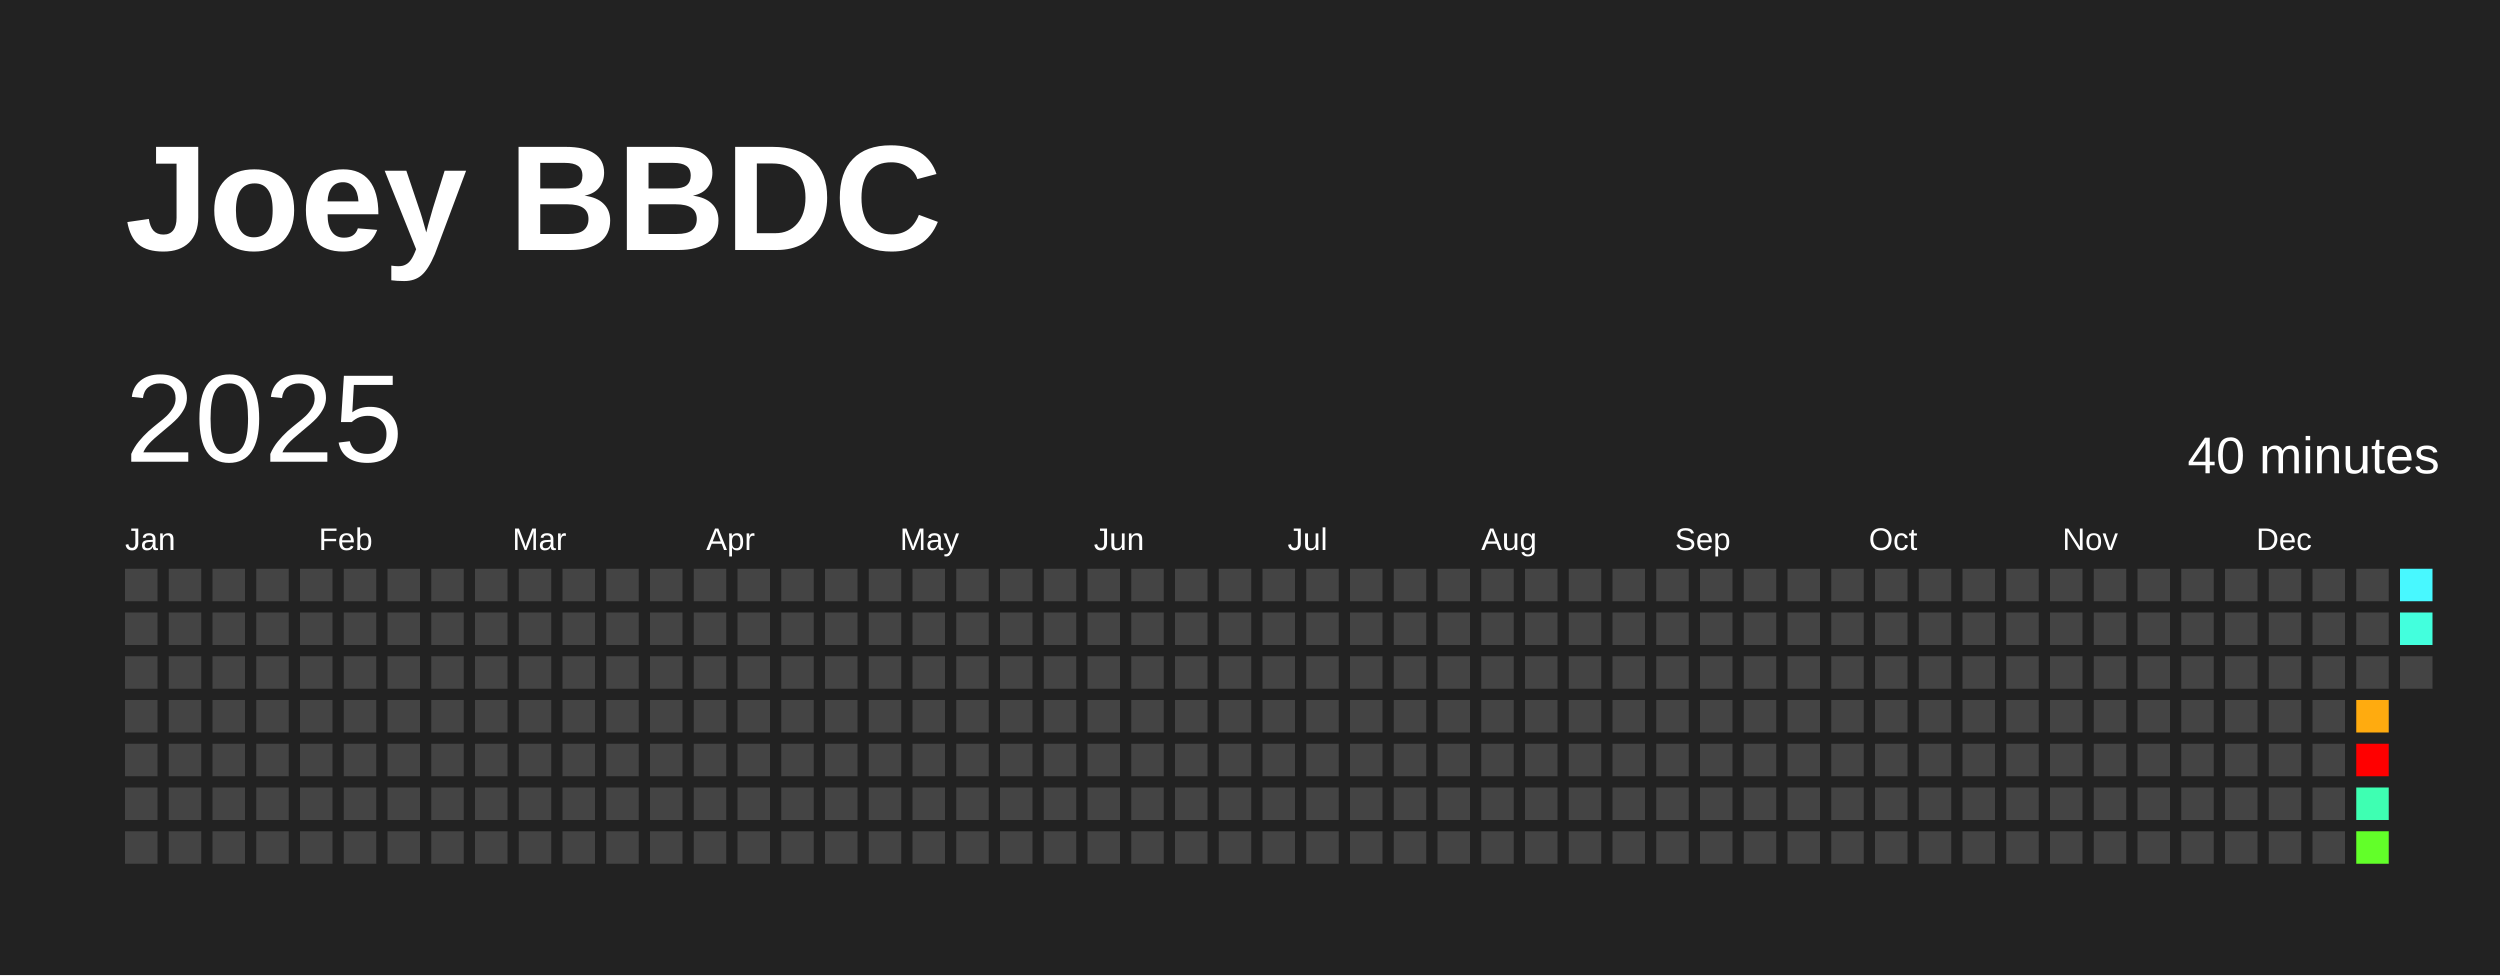
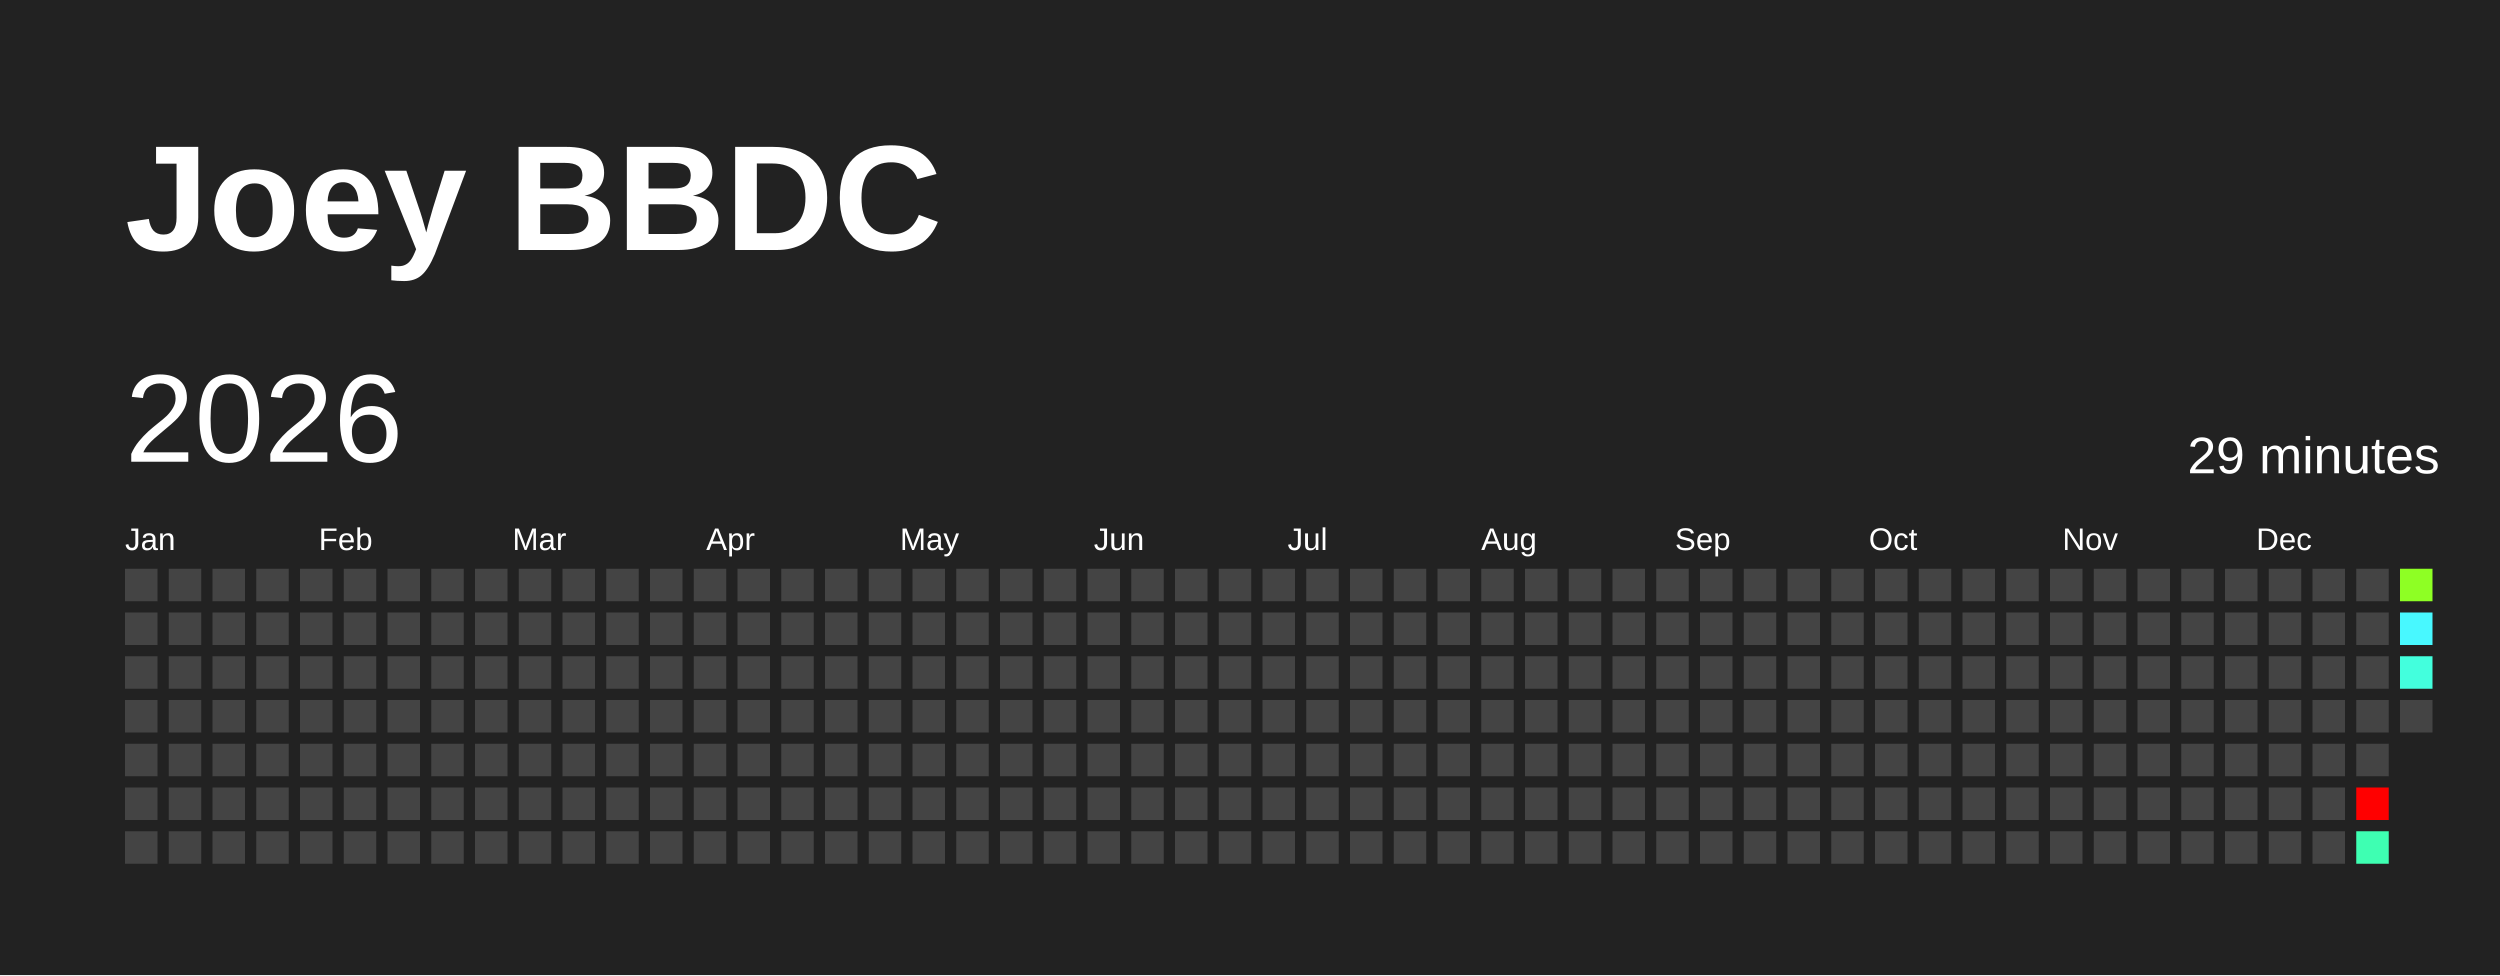
<svg xmlns="http://www.w3.org/2000/svg" baseProfile="full" height="78mm" version="1.1" viewBox="0,0,200,78" width="200mm">
  <defs />
  <rect fill="#222222" height="78" width="200" x="0" y="0" />
  <text fill="#FFFFFF" style="font-size:12px; font-family:Arial; font-weight:bold;" x="10" y="20">Joey BBDC</text>
-   <text dominant-baseline="hanging" fill="#FFFFFF" style="font-size:10.0px; font-family:Arial;" x="10" y="30">2025</text>
-   <text dominant-baseline="hanging" fill="#FFFFFF" style="font-size:4.125px; font-family:Arial;" x="175" y="35">40 minutes</text>
+   <text dominant-baseline="hanging" fill="#FFFFFF" style="font-size:10.0px; font-family:Arial;" x="10" y="30">2026</text>
+   <text dominant-baseline="hanging" fill="#FFFFFF" style="font-size:4.125px; font-family:Arial;" x="175" y="35">29 minutes</text>
  <text fill="#FFFFFF" style="font-size:2.5px; font-family:Arial" x="10.0" y="44">Jan</text>
  <text fill="#FFFFFF" style="font-size:2.5px; font-family:Arial" x="25.5" y="44">Feb</text>
  <text fill="#FFFFFF" style="font-size:2.5px; font-family:Arial" x="41.0" y="44">Mar</text>
  <text fill="#FFFFFF" style="font-size:2.5px; font-family:Arial" x="56.5" y="44">Apr</text>
  <text fill="#FFFFFF" style="font-size:2.5px; font-family:Arial" x="72.0" y="44">May</text>
  <text fill="#FFFFFF" style="font-size:2.5px; font-family:Arial" x="87.5" y="44">Jun</text>
  <text fill="#FFFFFF" style="font-size:2.5px; font-family:Arial" x="103.0" y="44">Jul</text>
  <text fill="#FFFFFF" style="font-size:2.5px; font-family:Arial" x="118.5" y="44">Aug</text>
  <text fill="#FFFFFF" style="font-size:2.5px; font-family:Arial" x="134.0" y="44">Sep</text>
  <text fill="#FFFFFF" style="font-size:2.5px; font-family:Arial" x="149.5" y="44">Oct</text>
  <text fill="#FFFFFF" style="font-size:2.5px; font-family:Arial" x="165.0" y="44">Nov</text>
  <text fill="#FFFFFF" style="font-size:2.5px; font-family:Arial" x="180.5" y="44">Dec</text>
  <rect fill="#444444" height="2.6" width="2.6" x="10.0" y="45.5" />
  <rect fill="#444444" height="2.6" width="2.6" x="10.0" y="49.0" />
  <rect fill="#444444" height="2.6" width="2.6" x="10.0" y="52.5" />
  <rect fill="#444444" height="2.6" width="2.6" x="10.0" y="56.0" />
  <rect fill="#444444" height="2.6" width="2.6" x="10.0" y="59.5" />
  <rect fill="#444444" height="2.6" width="2.6" x="10.0" y="63.0" />
  <rect fill="#444444" height="2.6" width="2.6" x="10.0" y="66.5" />
  <rect fill="#444444" height="2.6" width="2.6" x="13.5" y="45.5" />
  <rect fill="#444444" height="2.6" width="2.6" x="13.5" y="49.0" />
  <rect fill="#444444" height="2.6" width="2.6" x="13.5" y="52.5" />
  <rect fill="#444444" height="2.6" width="2.6" x="13.5" y="56.0" />
  <rect fill="#444444" height="2.6" width="2.6" x="13.5" y="59.5" />
  <rect fill="#444444" height="2.6" width="2.6" x="13.5" y="63.0" />
  <rect fill="#444444" height="2.6" width="2.6" x="13.5" y="66.5" />
  <rect fill="#444444" height="2.6" width="2.6" x="17.0" y="45.5" />
  <rect fill="#444444" height="2.6" width="2.6" x="17.0" y="49.0" />
  <rect fill="#444444" height="2.6" width="2.6" x="17.0" y="52.5" />
  <rect fill="#444444" height="2.6" width="2.6" x="17.0" y="56.0" />
  <rect fill="#444444" height="2.6" width="2.6" x="17.0" y="59.5" />
  <rect fill="#444444" height="2.6" width="2.6" x="17.0" y="63.0" />
  <rect fill="#444444" height="2.6" width="2.6" x="17.0" y="66.5" />
  <rect fill="#444444" height="2.6" width="2.6" x="20.5" y="45.5" />
  <rect fill="#444444" height="2.6" width="2.6" x="20.5" y="49.0" />
  <rect fill="#444444" height="2.6" width="2.6" x="20.5" y="52.5" />
  <rect fill="#444444" height="2.6" width="2.6" x="20.5" y="56.0" />
  <rect fill="#444444" height="2.6" width="2.6" x="20.5" y="59.5" />
  <rect fill="#444444" height="2.6" width="2.6" x="20.5" y="63.0" />
  <rect fill="#444444" height="2.6" width="2.6" x="20.5" y="66.5" />
  <rect fill="#444444" height="2.6" width="2.6" x="24.0" y="45.5" />
  <rect fill="#444444" height="2.6" width="2.6" x="24.0" y="49.0" />
  <rect fill="#444444" height="2.6" width="2.6" x="24.0" y="52.5" />
  <rect fill="#444444" height="2.6" width="2.6" x="24.0" y="56.0" />
  <rect fill="#444444" height="2.6" width="2.6" x="24.0" y="59.5" />
  <rect fill="#444444" height="2.6" width="2.6" x="24.0" y="63.0" />
  <rect fill="#444444" height="2.6" width="2.6" x="24.0" y="66.5" />
  <rect fill="#444444" height="2.6" width="2.6" x="27.5" y="45.5" />
  <rect fill="#444444" height="2.6" width="2.6" x="27.5" y="49.0" />
  <rect fill="#444444" height="2.6" width="2.6" x="27.5" y="52.5" />
  <rect fill="#444444" height="2.6" width="2.6" x="27.5" y="56.0" />
  <rect fill="#444444" height="2.6" width="2.6" x="27.5" y="59.5" />
  <rect fill="#444444" height="2.6" width="2.6" x="27.5" y="63.0" />
  <rect fill="#444444" height="2.6" width="2.6" x="27.5" y="66.5" />
  <rect fill="#444444" height="2.6" width="2.6" x="31.0" y="45.5" />
  <rect fill="#444444" height="2.6" width="2.6" x="31.0" y="49.0" />
  <rect fill="#444444" height="2.6" width="2.6" x="31.0" y="52.5" />
  <rect fill="#444444" height="2.6" width="2.6" x="31.0" y="56.0" />
  <rect fill="#444444" height="2.6" width="2.6" x="31.0" y="59.5" />
  <rect fill="#444444" height="2.6" width="2.6" x="31.0" y="63.0" />
  <rect fill="#444444" height="2.6" width="2.6" x="31.0" y="66.5" />
  <rect fill="#444444" height="2.6" width="2.6" x="34.5" y="45.5" />
  <rect fill="#444444" height="2.6" width="2.6" x="34.5" y="49.0" />
  <rect fill="#444444" height="2.6" width="2.6" x="34.5" y="52.5" />
  <rect fill="#444444" height="2.6" width="2.6" x="34.5" y="56.0" />
  <rect fill="#444444" height="2.6" width="2.6" x="34.5" y="59.5" />
  <rect fill="#444444" height="2.6" width="2.6" x="34.5" y="63.0" />
  <rect fill="#444444" height="2.6" width="2.6" x="34.5" y="66.5" />
  <rect fill="#444444" height="2.6" width="2.6" x="38.0" y="45.5" />
  <rect fill="#444444" height="2.6" width="2.6" x="38.0" y="49.0" />
  <rect fill="#444444" height="2.6" width="2.6" x="38.0" y="52.5" />
  <rect fill="#444444" height="2.6" width="2.6" x="38.0" y="56.0" />
  <rect fill="#444444" height="2.6" width="2.6" x="38.0" y="59.5" />
  <rect fill="#444444" height="2.6" width="2.6" x="38.0" y="63.0" />
  <rect fill="#444444" height="2.6" width="2.6" x="38.0" y="66.5" />
  <rect fill="#444444" height="2.6" width="2.6" x="41.5" y="45.5" />
  <rect fill="#444444" height="2.6" width="2.6" x="41.5" y="49.0" />
  <rect fill="#444444" height="2.6" width="2.6" x="41.5" y="52.5" />
  <rect fill="#444444" height="2.6" width="2.6" x="41.5" y="56.0" />
  <rect fill="#444444" height="2.6" width="2.6" x="41.5" y="59.5" />
  <rect fill="#444444" height="2.6" width="2.6" x="41.5" y="63.0" />
  <rect fill="#444444" height="2.6" width="2.6" x="41.5" y="66.5" />
  <rect fill="#444444" height="2.6" width="2.6" x="45.0" y="45.5" />
  <rect fill="#444444" height="2.6" width="2.6" x="45.0" y="49.0" />
  <rect fill="#444444" height="2.6" width="2.6" x="45.0" y="52.5" />
  <rect fill="#444444" height="2.6" width="2.6" x="45.0" y="56.0" />
  <rect fill="#444444" height="2.6" width="2.6" x="45.0" y="59.5" />
  <rect fill="#444444" height="2.6" width="2.6" x="45.0" y="63.0" />
  <rect fill="#444444" height="2.6" width="2.6" x="45.0" y="66.5" />
  <rect fill="#444444" height="2.6" width="2.6" x="48.5" y="45.5" />
  <rect fill="#444444" height="2.6" width="2.6" x="48.5" y="49.0" />
  <rect fill="#444444" height="2.6" width="2.6" x="48.5" y="52.5" />
  <rect fill="#444444" height="2.6" width="2.6" x="48.5" y="56.0" />
  <rect fill="#444444" height="2.6" width="2.6" x="48.5" y="59.5" />
  <rect fill="#444444" height="2.6" width="2.6" x="48.5" y="63.0" />
  <rect fill="#444444" height="2.6" width="2.6" x="48.5" y="66.5" />
  <rect fill="#444444" height="2.6" width="2.6" x="52.0" y="45.5" />
  <rect fill="#444444" height="2.6" width="2.6" x="52.0" y="49.0" />
  <rect fill="#444444" height="2.6" width="2.6" x="52.0" y="52.5" />
  <rect fill="#444444" height="2.6" width="2.6" x="52.0" y="56.0" />
  <rect fill="#444444" height="2.6" width="2.6" x="52.0" y="59.5" />
  <rect fill="#444444" height="2.6" width="2.6" x="52.0" y="63.0" />
  <rect fill="#444444" height="2.6" width="2.6" x="52.0" y="66.5" />
  <rect fill="#444444" height="2.6" width="2.6" x="55.5" y="45.5" />
  <rect fill="#444444" height="2.6" width="2.6" x="55.5" y="49.0" />
  <rect fill="#444444" height="2.6" width="2.6" x="55.5" y="52.5" />
  <rect fill="#444444" height="2.6" width="2.6" x="55.5" y="56.0" />
  <rect fill="#444444" height="2.6" width="2.6" x="55.5" y="59.5" />
  <rect fill="#444444" height="2.6" width="2.6" x="55.5" y="63.0" />
  <rect fill="#444444" height="2.6" width="2.6" x="55.5" y="66.5" />
  <rect fill="#444444" height="2.6" width="2.6" x="59.0" y="45.5" />
  <rect fill="#444444" height="2.6" width="2.6" x="59.0" y="49.0" />
  <rect fill="#444444" height="2.6" width="2.6" x="59.0" y="52.5" />
  <rect fill="#444444" height="2.6" width="2.6" x="59.0" y="56.0" />
  <rect fill="#444444" height="2.6" width="2.6" x="59.0" y="59.5" />
  <rect fill="#444444" height="2.6" width="2.6" x="59.0" y="63.0" />
  <rect fill="#444444" height="2.6" width="2.6" x="59.0" y="66.5" />
  <rect fill="#444444" height="2.6" width="2.6" x="62.5" y="45.5" />
  <rect fill="#444444" height="2.6" width="2.6" x="62.5" y="49.0" />
  <rect fill="#444444" height="2.6" width="2.6" x="62.5" y="52.5" />
  <rect fill="#444444" height="2.6" width="2.6" x="62.5" y="56.0" />
  <rect fill="#444444" height="2.6" width="2.6" x="62.5" y="59.5" />
  <rect fill="#444444" height="2.6" width="2.6" x="62.5" y="63.0" />
  <rect fill="#444444" height="2.6" width="2.6" x="62.5" y="66.5" />
  <rect fill="#444444" height="2.6" width="2.6" x="66.0" y="45.5" />
  <rect fill="#444444" height="2.6" width="2.6" x="66.0" y="49.0" />
  <rect fill="#444444" height="2.6" width="2.6" x="66.0" y="52.5" />
  <rect fill="#444444" height="2.6" width="2.6" x="66.0" y="56.0" />
  <rect fill="#444444" height="2.6" width="2.6" x="66.0" y="59.5" />
  <rect fill="#444444" height="2.6" width="2.6" x="66.0" y="63.0" />
  <rect fill="#444444" height="2.6" width="2.6" x="66.0" y="66.5" />
  <rect fill="#444444" height="2.6" width="2.6" x="69.5" y="45.5" />
  <rect fill="#444444" height="2.6" width="2.6" x="69.5" y="49.0" />
  <rect fill="#444444" height="2.6" width="2.6" x="69.5" y="52.5" />
  <rect fill="#444444" height="2.6" width="2.6" x="69.5" y="56.0" />
  <rect fill="#444444" height="2.6" width="2.6" x="69.5" y="59.5" />
  <rect fill="#444444" height="2.6" width="2.6" x="69.5" y="63.0" />
  <rect fill="#444444" height="2.6" width="2.6" x="69.5" y="66.5" />
  <rect fill="#444444" height="2.6" width="2.6" x="73.0" y="45.5" />
  <rect fill="#444444" height="2.6" width="2.6" x="73.0" y="49.0" />
  <rect fill="#444444" height="2.6" width="2.6" x="73.0" y="52.5" />
  <rect fill="#444444" height="2.6" width="2.6" x="73.0" y="56.0" />
  <rect fill="#444444" height="2.6" width="2.6" x="73.0" y="59.5" />
  <rect fill="#444444" height="2.6" width="2.6" x="73.0" y="63.0" />
  <rect fill="#444444" height="2.6" width="2.6" x="73.0" y="66.5" />
  <rect fill="#444444" height="2.6" width="2.6" x="76.5" y="45.5" />
  <rect fill="#444444" height="2.6" width="2.6" x="76.5" y="49.0" />
  <rect fill="#444444" height="2.6" width="2.6" x="76.5" y="52.5" />
  <rect fill="#444444" height="2.6" width="2.6" x="76.5" y="56.0" />
  <rect fill="#444444" height="2.6" width="2.6" x="76.5" y="59.5" />
  <rect fill="#444444" height="2.6" width="2.6" x="76.5" y="63.0" />
  <rect fill="#444444" height="2.6" width="2.6" x="76.5" y="66.5" />
  <rect fill="#444444" height="2.6" width="2.6" x="80.0" y="45.5" />
  <rect fill="#444444" height="2.6" width="2.6" x="80.0" y="49.0" />
  <rect fill="#444444" height="2.6" width="2.6" x="80.0" y="52.5" />
  <rect fill="#444444" height="2.6" width="2.6" x="80.0" y="56.0" />
  <rect fill="#444444" height="2.6" width="2.6" x="80.0" y="59.5" />
  <rect fill="#444444" height="2.6" width="2.6" x="80.0" y="63.0" />
  <rect fill="#444444" height="2.6" width="2.6" x="80.0" y="66.5" />
  <rect fill="#444444" height="2.6" width="2.6" x="83.5" y="45.5" />
  <rect fill="#444444" height="2.6" width="2.6" x="83.5" y="49.0" />
  <rect fill="#444444" height="2.6" width="2.6" x="83.5" y="52.5" />
  <rect fill="#444444" height="2.6" width="2.6" x="83.5" y="56.0" />
  <rect fill="#444444" height="2.6" width="2.6" x="83.5" y="59.5" />
  <rect fill="#444444" height="2.6" width="2.6" x="83.5" y="63.0" />
  <rect fill="#444444" height="2.6" width="2.6" x="83.5" y="66.5" />
  <rect fill="#444444" height="2.6" width="2.6" x="87.0" y="45.5" />
  <rect fill="#444444" height="2.6" width="2.6" x="87.0" y="49.0" />
  <rect fill="#444444" height="2.6" width="2.6" x="87.0" y="52.5" />
  <rect fill="#444444" height="2.6" width="2.6" x="87.0" y="56.0" />
  <rect fill="#444444" height="2.6" width="2.6" x="87.0" y="59.5" />
  <rect fill="#444444" height="2.6" width="2.6" x="87.0" y="63.0" />
  <rect fill="#444444" height="2.6" width="2.6" x="87.0" y="66.5" />
  <rect fill="#444444" height="2.6" width="2.6" x="90.5" y="45.5" />
  <rect fill="#444444" height="2.6" width="2.6" x="90.5" y="49.0" />
  <rect fill="#444444" height="2.6" width="2.6" x="90.5" y="52.5" />
  <rect fill="#444444" height="2.6" width="2.6" x="90.5" y="56.0" />
  <rect fill="#444444" height="2.6" width="2.6" x="90.5" y="59.5" />
  <rect fill="#444444" height="2.6" width="2.6" x="90.5" y="63.0" />
  <rect fill="#444444" height="2.6" width="2.6" x="90.5" y="66.5" />
  <rect fill="#444444" height="2.6" width="2.6" x="94.0" y="45.5" />
  <rect fill="#444444" height="2.6" width="2.6" x="94.0" y="49.0" />
  <rect fill="#444444" height="2.6" width="2.6" x="94.0" y="52.5" />
  <rect fill="#444444" height="2.6" width="2.6" x="94.0" y="56.0" />
  <rect fill="#444444" height="2.6" width="2.6" x="94.0" y="59.5" />
  <rect fill="#444444" height="2.6" width="2.6" x="94.0" y="63.0" />
  <rect fill="#444444" height="2.6" width="2.6" x="94.0" y="66.5" />
  <rect fill="#444444" height="2.6" width="2.6" x="97.5" y="45.5" />
  <rect fill="#444444" height="2.6" width="2.6" x="97.5" y="49.0" />
  <rect fill="#444444" height="2.6" width="2.6" x="97.5" y="52.5" />
  <rect fill="#444444" height="2.6" width="2.6" x="97.5" y="56.0" />
  <rect fill="#444444" height="2.6" width="2.6" x="97.5" y="59.5" />
  <rect fill="#444444" height="2.6" width="2.6" x="97.5" y="63.0" />
  <rect fill="#444444" height="2.6" width="2.6" x="97.5" y="66.5" />
  <rect fill="#444444" height="2.6" width="2.6" x="101.0" y="45.5" />
  <rect fill="#444444" height="2.6" width="2.6" x="101.0" y="49.0" />
  <rect fill="#444444" height="2.6" width="2.6" x="101.0" y="52.5" />
  <rect fill="#444444" height="2.6" width="2.6" x="101.0" y="56.0" />
  <rect fill="#444444" height="2.6" width="2.6" x="101.0" y="59.5" />
  <rect fill="#444444" height="2.6" width="2.6" x="101.0" y="63.0" />
  <rect fill="#444444" height="2.6" width="2.6" x="101.0" y="66.5" />
  <rect fill="#444444" height="2.6" width="2.6" x="104.5" y="45.5" />
  <rect fill="#444444" height="2.6" width="2.6" x="104.5" y="49.0" />
  <rect fill="#444444" height="2.6" width="2.6" x="104.5" y="52.5" />
  <rect fill="#444444" height="2.6" width="2.6" x="104.5" y="56.0" />
  <rect fill="#444444" height="2.6" width="2.6" x="104.5" y="59.5" />
  <rect fill="#444444" height="2.6" width="2.6" x="104.5" y="63.0" />
  <rect fill="#444444" height="2.6" width="2.6" x="104.5" y="66.5" />
  <rect fill="#444444" height="2.6" width="2.6" x="108.0" y="45.5" />
  <rect fill="#444444" height="2.6" width="2.6" x="108.0" y="49.0" />
  <rect fill="#444444" height="2.6" width="2.6" x="108.0" y="52.5" />
  <rect fill="#444444" height="2.6" width="2.6" x="108.0" y="56.0" />
  <rect fill="#444444" height="2.6" width="2.6" x="108.0" y="59.5" />
  <rect fill="#444444" height="2.6" width="2.6" x="108.0" y="63.0" />
  <rect fill="#444444" height="2.6" width="2.6" x="108.0" y="66.5" />
  <rect fill="#444444" height="2.6" width="2.6" x="111.5" y="45.5" />
  <rect fill="#444444" height="2.6" width="2.6" x="111.5" y="49.0" />
  <rect fill="#444444" height="2.6" width="2.6" x="111.5" y="52.5" />
  <rect fill="#444444" height="2.6" width="2.6" x="111.5" y="56.0" />
  <rect fill="#444444" height="2.6" width="2.6" x="111.5" y="59.5" />
  <rect fill="#444444" height="2.6" width="2.6" x="111.5" y="63.0" />
  <rect fill="#444444" height="2.6" width="2.6" x="111.5" y="66.5" />
  <rect fill="#444444" height="2.6" width="2.6" x="115.0" y="45.5" />
  <rect fill="#444444" height="2.6" width="2.6" x="115.0" y="49.0" />
  <rect fill="#444444" height="2.6" width="2.6" x="115.0" y="52.5" />
  <rect fill="#444444" height="2.6" width="2.6" x="115.0" y="56.0" />
  <rect fill="#444444" height="2.6" width="2.6" x="115.0" y="59.5" />
  <rect fill="#444444" height="2.6" width="2.6" x="115.0" y="63.0" />
  <rect fill="#444444" height="2.6" width="2.6" x="115.0" y="66.5" />
  <rect fill="#444444" height="2.6" width="2.6" x="118.5" y="45.5" />
  <rect fill="#444444" height="2.6" width="2.6" x="118.5" y="49.0" />
  <rect fill="#444444" height="2.6" width="2.6" x="118.5" y="52.5" />
  <rect fill="#444444" height="2.6" width="2.6" x="118.5" y="56.0" />
  <rect fill="#444444" height="2.6" width="2.6" x="118.5" y="59.5" />
  <rect fill="#444444" height="2.6" width="2.6" x="118.5" y="63.0" />
  <rect fill="#444444" height="2.6" width="2.6" x="118.5" y="66.5" />
  <rect fill="#444444" height="2.6" width="2.6" x="122.0" y="45.5" />
  <rect fill="#444444" height="2.6" width="2.6" x="122.0" y="49.0" />
  <rect fill="#444444" height="2.6" width="2.6" x="122.0" y="52.5" />
  <rect fill="#444444" height="2.6" width="2.6" x="122.0" y="56.0" />
  <rect fill="#444444" height="2.6" width="2.6" x="122.0" y="59.5" />
  <rect fill="#444444" height="2.6" width="2.6" x="122.0" y="63.0" />
  <rect fill="#444444" height="2.6" width="2.6" x="122.0" y="66.5" />
  <rect fill="#444444" height="2.6" width="2.6" x="125.5" y="45.5" />
  <rect fill="#444444" height="2.6" width="2.6" x="125.5" y="49.0" />
  <rect fill="#444444" height="2.6" width="2.6" x="125.5" y="52.5" />
  <rect fill="#444444" height="2.6" width="2.6" x="125.5" y="56.0" />
  <rect fill="#444444" height="2.6" width="2.6" x="125.5" y="59.5" />
  <rect fill="#444444" height="2.6" width="2.6" x="125.5" y="63.0" />
  <rect fill="#444444" height="2.6" width="2.6" x="125.5" y="66.5" />
  <rect fill="#444444" height="2.6" width="2.6" x="129.0" y="45.5" />
  <rect fill="#444444" height="2.6" width="2.6" x="129.0" y="49.0" />
  <rect fill="#444444" height="2.6" width="2.6" x="129.0" y="52.5" />
  <rect fill="#444444" height="2.6" width="2.6" x="129.0" y="56.0" />
  <rect fill="#444444" height="2.6" width="2.6" x="129.0" y="59.5" />
  <rect fill="#444444" height="2.6" width="2.6" x="129.0" y="63.0" />
  <rect fill="#444444" height="2.6" width="2.6" x="129.0" y="66.5" />
  <rect fill="#444444" height="2.6" width="2.6" x="132.5" y="45.5" />
  <rect fill="#444444" height="2.6" width="2.6" x="132.5" y="49.0" />
  <rect fill="#444444" height="2.6" width="2.6" x="132.5" y="52.5" />
  <rect fill="#444444" height="2.6" width="2.6" x="132.5" y="56.0" />
  <rect fill="#444444" height="2.6" width="2.6" x="132.5" y="59.5" />
  <rect fill="#444444" height="2.6" width="2.6" x="132.5" y="63.0" />
  <rect fill="#444444" height="2.6" width="2.6" x="132.5" y="66.5" />
  <rect fill="#444444" height="2.6" width="2.6" x="136.0" y="45.5" />
  <rect fill="#444444" height="2.6" width="2.6" x="136.0" y="49.0" />
  <rect fill="#444444" height="2.6" width="2.6" x="136.0" y="52.5" />
  <rect fill="#444444" height="2.6" width="2.6" x="136.0" y="56.0" />
  <rect fill="#444444" height="2.6" width="2.6" x="136.0" y="59.5" />
  <rect fill="#444444" height="2.6" width="2.6" x="136.0" y="63.0" />
  <rect fill="#444444" height="2.6" width="2.6" x="136.0" y="66.5" />
  <rect fill="#444444" height="2.6" width="2.6" x="139.5" y="45.5" />
  <rect fill="#444444" height="2.6" width="2.6" x="139.5" y="49.0" />
  <rect fill="#444444" height="2.6" width="2.6" x="139.5" y="52.5" />
  <rect fill="#444444" height="2.6" width="2.6" x="139.5" y="56.0" />
  <rect fill="#444444" height="2.6" width="2.6" x="139.5" y="59.5" />
  <rect fill="#444444" height="2.6" width="2.6" x="139.5" y="63.0" />
  <rect fill="#444444" height="2.6" width="2.6" x="139.5" y="66.5" />
  <rect fill="#444444" height="2.6" width="2.6" x="143.0" y="45.5" />
  <rect fill="#444444" height="2.6" width="2.6" x="143.0" y="49.0" />
  <rect fill="#444444" height="2.6" width="2.6" x="143.0" y="52.5" />
  <rect fill="#444444" height="2.6" width="2.6" x="143.0" y="56.0" />
  <rect fill="#444444" height="2.6" width="2.6" x="143.0" y="59.5" />
  <rect fill="#444444" height="2.6" width="2.6" x="143.0" y="63.0" />
  <rect fill="#444444" height="2.6" width="2.6" x="143.0" y="66.5" />
  <rect fill="#444444" height="2.6" width="2.6" x="146.5" y="45.5" />
  <rect fill="#444444" height="2.6" width="2.6" x="146.5" y="49.0" />
  <rect fill="#444444" height="2.6" width="2.6" x="146.5" y="52.5" />
  <rect fill="#444444" height="2.6" width="2.6" x="146.5" y="56.0" />
  <rect fill="#444444" height="2.6" width="2.6" x="146.5" y="59.5" />
  <rect fill="#444444" height="2.6" width="2.6" x="146.5" y="63.0" />
  <rect fill="#444444" height="2.6" width="2.6" x="146.5" y="66.5" />
  <rect fill="#444444" height="2.6" width="2.6" x="150.0" y="45.5" />
  <rect fill="#444444" height="2.6" width="2.6" x="150.0" y="49.0" />
  <rect fill="#444444" height="2.6" width="2.6" x="150.0" y="52.5" />
  <rect fill="#444444" height="2.6" width="2.6" x="150.0" y="56.0" />
  <rect fill="#444444" height="2.6" width="2.6" x="150.0" y="59.5" />
  <rect fill="#444444" height="2.6" width="2.6" x="150.0" y="63.0" />
  <rect fill="#444444" height="2.6" width="2.6" x="150.0" y="66.5" />
  <rect fill="#444444" height="2.6" width="2.6" x="153.5" y="45.5" />
  <rect fill="#444444" height="2.6" width="2.6" x="153.5" y="49.0" />
  <rect fill="#444444" height="2.6" width="2.6" x="153.5" y="52.5" />
  <rect fill="#444444" height="2.6" width="2.6" x="153.5" y="56.0" />
  <rect fill="#444444" height="2.6" width="2.6" x="153.5" y="59.5" />
  <rect fill="#444444" height="2.6" width="2.6" x="153.5" y="63.0" />
  <rect fill="#444444" height="2.6" width="2.6" x="153.5" y="66.5" />
  <rect fill="#444444" height="2.6" width="2.6" x="157.0" y="45.5" />
  <rect fill="#444444" height="2.6" width="2.6" x="157.0" y="49.0" />
  <rect fill="#444444" height="2.6" width="2.6" x="157.0" y="52.5" />
  <rect fill="#444444" height="2.6" width="2.6" x="157.0" y="56.0" />
  <rect fill="#444444" height="2.6" width="2.6" x="157.0" y="59.5" />
  <rect fill="#444444" height="2.6" width="2.6" x="157.0" y="63.0" />
  <rect fill="#444444" height="2.6" width="2.6" x="157.0" y="66.5" />
  <rect fill="#444444" height="2.6" width="2.6" x="160.5" y="45.5" />
  <rect fill="#444444" height="2.6" width="2.6" x="160.5" y="49.0" />
  <rect fill="#444444" height="2.6" width="2.6" x="160.5" y="52.5" />
  <rect fill="#444444" height="2.6" width="2.6" x="160.5" y="56.0" />
  <rect fill="#444444" height="2.6" width="2.6" x="160.5" y="59.5" />
  <rect fill="#444444" height="2.6" width="2.6" x="160.5" y="63.0" />
  <rect fill="#444444" height="2.6" width="2.6" x="160.5" y="66.5" />
  <rect fill="#444444" height="2.6" width="2.6" x="164.0" y="45.5" />
  <rect fill="#444444" height="2.6" width="2.6" x="164.0" y="49.0" />
  <rect fill="#444444" height="2.6" width="2.6" x="164.0" y="52.5" />
  <rect fill="#444444" height="2.6" width="2.6" x="164.0" y="56.0" />
  <rect fill="#444444" height="2.6" width="2.6" x="164.0" y="59.5" />
  <rect fill="#444444" height="2.6" width="2.6" x="164.0" y="63.0" />
  <rect fill="#444444" height="2.6" width="2.6" x="164.0" y="66.5" />
  <rect fill="#444444" height="2.6" width="2.6" x="167.5" y="45.5" />
  <rect fill="#444444" height="2.6" width="2.6" x="167.5" y="49.0" />
  <rect fill="#444444" height="2.6" width="2.6" x="167.5" y="52.5" />
  <rect fill="#444444" height="2.6" width="2.6" x="167.5" y="56.0" />
  <rect fill="#444444" height="2.6" width="2.6" x="167.5" y="59.5" />
  <rect fill="#444444" height="2.6" width="2.6" x="167.5" y="63.0" />
  <rect fill="#444444" height="2.6" width="2.6" x="167.5" y="66.5" />
  <rect fill="#444444" height="2.6" width="2.6" x="171.0" y="45.5" />
  <rect fill="#444444" height="2.6" width="2.6" x="171.0" y="49.0" />
  <rect fill="#444444" height="2.6" width="2.6" x="171.0" y="52.5" />
  <rect fill="#444444" height="2.6" width="2.6" x="171.0" y="56.0" />
  <rect fill="#444444" height="2.6" width="2.6" x="171.0" y="59.5" />
  <rect fill="#444444" height="2.6" width="2.6" x="171.0" y="63.0" />
  <rect fill="#444444" height="2.6" width="2.6" x="171.0" y="66.5" />
  <rect fill="#444444" height="2.6" width="2.6" x="174.5" y="45.5" />
  <rect fill="#444444" height="2.6" width="2.6" x="174.5" y="49.0" />
  <rect fill="#444444" height="2.6" width="2.6" x="174.5" y="52.5" />
  <rect fill="#444444" height="2.6" width="2.6" x="174.5" y="56.0" />
  <rect fill="#444444" height="2.6" width="2.6" x="174.5" y="59.5" />
  <rect fill="#444444" height="2.6" width="2.6" x="174.5" y="63.0" />
  <rect fill="#444444" height="2.6" width="2.6" x="174.5" y="66.5" />
  <rect fill="#444444" height="2.6" width="2.6" x="178.0" y="45.5" />
  <rect fill="#444444" height="2.6" width="2.6" x="178.0" y="49.0" />
  <rect fill="#444444" height="2.6" width="2.6" x="178.0" y="52.5" />
  <rect fill="#444444" height="2.6" width="2.6" x="178.0" y="56.0" />
  <rect fill="#444444" height="2.6" width="2.6" x="178.0" y="59.5" />
  <rect fill="#444444" height="2.6" width="2.6" x="178.0" y="63.0" />
  <rect fill="#444444" height="2.6" width="2.6" x="178.0" y="66.5" />
  <rect fill="#444444" height="2.6" width="2.6" x="181.5" y="45.5" />
  <rect fill="#444444" height="2.6" width="2.6" x="181.5" y="49.0" />
  <rect fill="#444444" height="2.6" width="2.6" x="181.5" y="52.5" />
  <rect fill="#444444" height="2.6" width="2.6" x="181.5" y="56.0" />
  <rect fill="#444444" height="2.6" width="2.6" x="181.5" y="59.5" />
  <rect fill="#444444" height="2.6" width="2.6" x="181.5" y="63.0" />
  <rect fill="#444444" height="2.6" width="2.6" x="181.5" y="66.5" />
  <rect fill="#444444" height="2.6" width="2.6" x="185.0" y="45.5" />
  <rect fill="#444444" height="2.6" width="2.6" x="185.0" y="49.0" />
  <rect fill="#444444" height="2.6" width="2.6" x="185.0" y="52.5" />
  <rect fill="#444444" height="2.6" width="2.6" x="185.0" y="56.0" />
  <rect fill="#444444" height="2.6" width="2.6" x="185.0" y="59.5" />
  <rect fill="#444444" height="2.6" width="2.6" x="185.0" y="63.0" />
  <rect fill="#444444" height="2.6" width="2.6" x="185.0" y="66.5" />
  <rect fill="#444444" height="2.6" width="2.6" x="188.5" y="45.5" />
  <rect fill="#444444" height="2.6" width="2.6" x="188.5" y="49.0" />
  <rect fill="#444444" height="2.6" width="2.6" x="188.5" y="52.5" />
-   <rect fill="#ffab0f" height="2.6" width="2.6" x="188.5" y="56.0" />
-   <rect fill="red" height="2.6" width="2.6" x="188.5" y="59.5" />
-   <rect fill="#3effb2" height="2.6" width="2.6" x="188.5" y="63.0" />
-   <rect fill="#62ff29" height="2.6" width="2.6" x="188.5" y="66.5" />
-   <rect fill="#48f8ff" height="2.6" width="2.6" x="192.0" y="45.5" />
-   <rect fill="#43ffdd" height="2.6" width="2.6" x="192.0" y="49.0" />
-   <rect fill="#444444" height="2.6" width="2.6" x="192.0" y="52.5" />
+   <rect fill="#444444" height="2.6" width="2.6" x="188.5" y="56.0" />
+   <rect fill="#444444" height="2.6" width="2.6" x="188.5" y="59.5" />
+   <rect fill="red" height="2.6" width="2.6" x="188.5" y="63.0" />
+   <rect fill="#3effb2" height="2.6" width="2.6" x="188.5" y="66.5" />
+   <rect fill="#8eff24" height="2.6" width="2.6" x="192.0" y="45.5" />
+   <rect fill="#48f8ff" height="2.6" width="2.6" x="192.0" y="49.0" />
+   <rect fill="#43ffdd" height="2.6" width="2.6" x="192.0" y="52.5" />
+   <rect fill="#444444" height="2.6" width="2.6" x="192.0" y="56.0" />
</svg>
